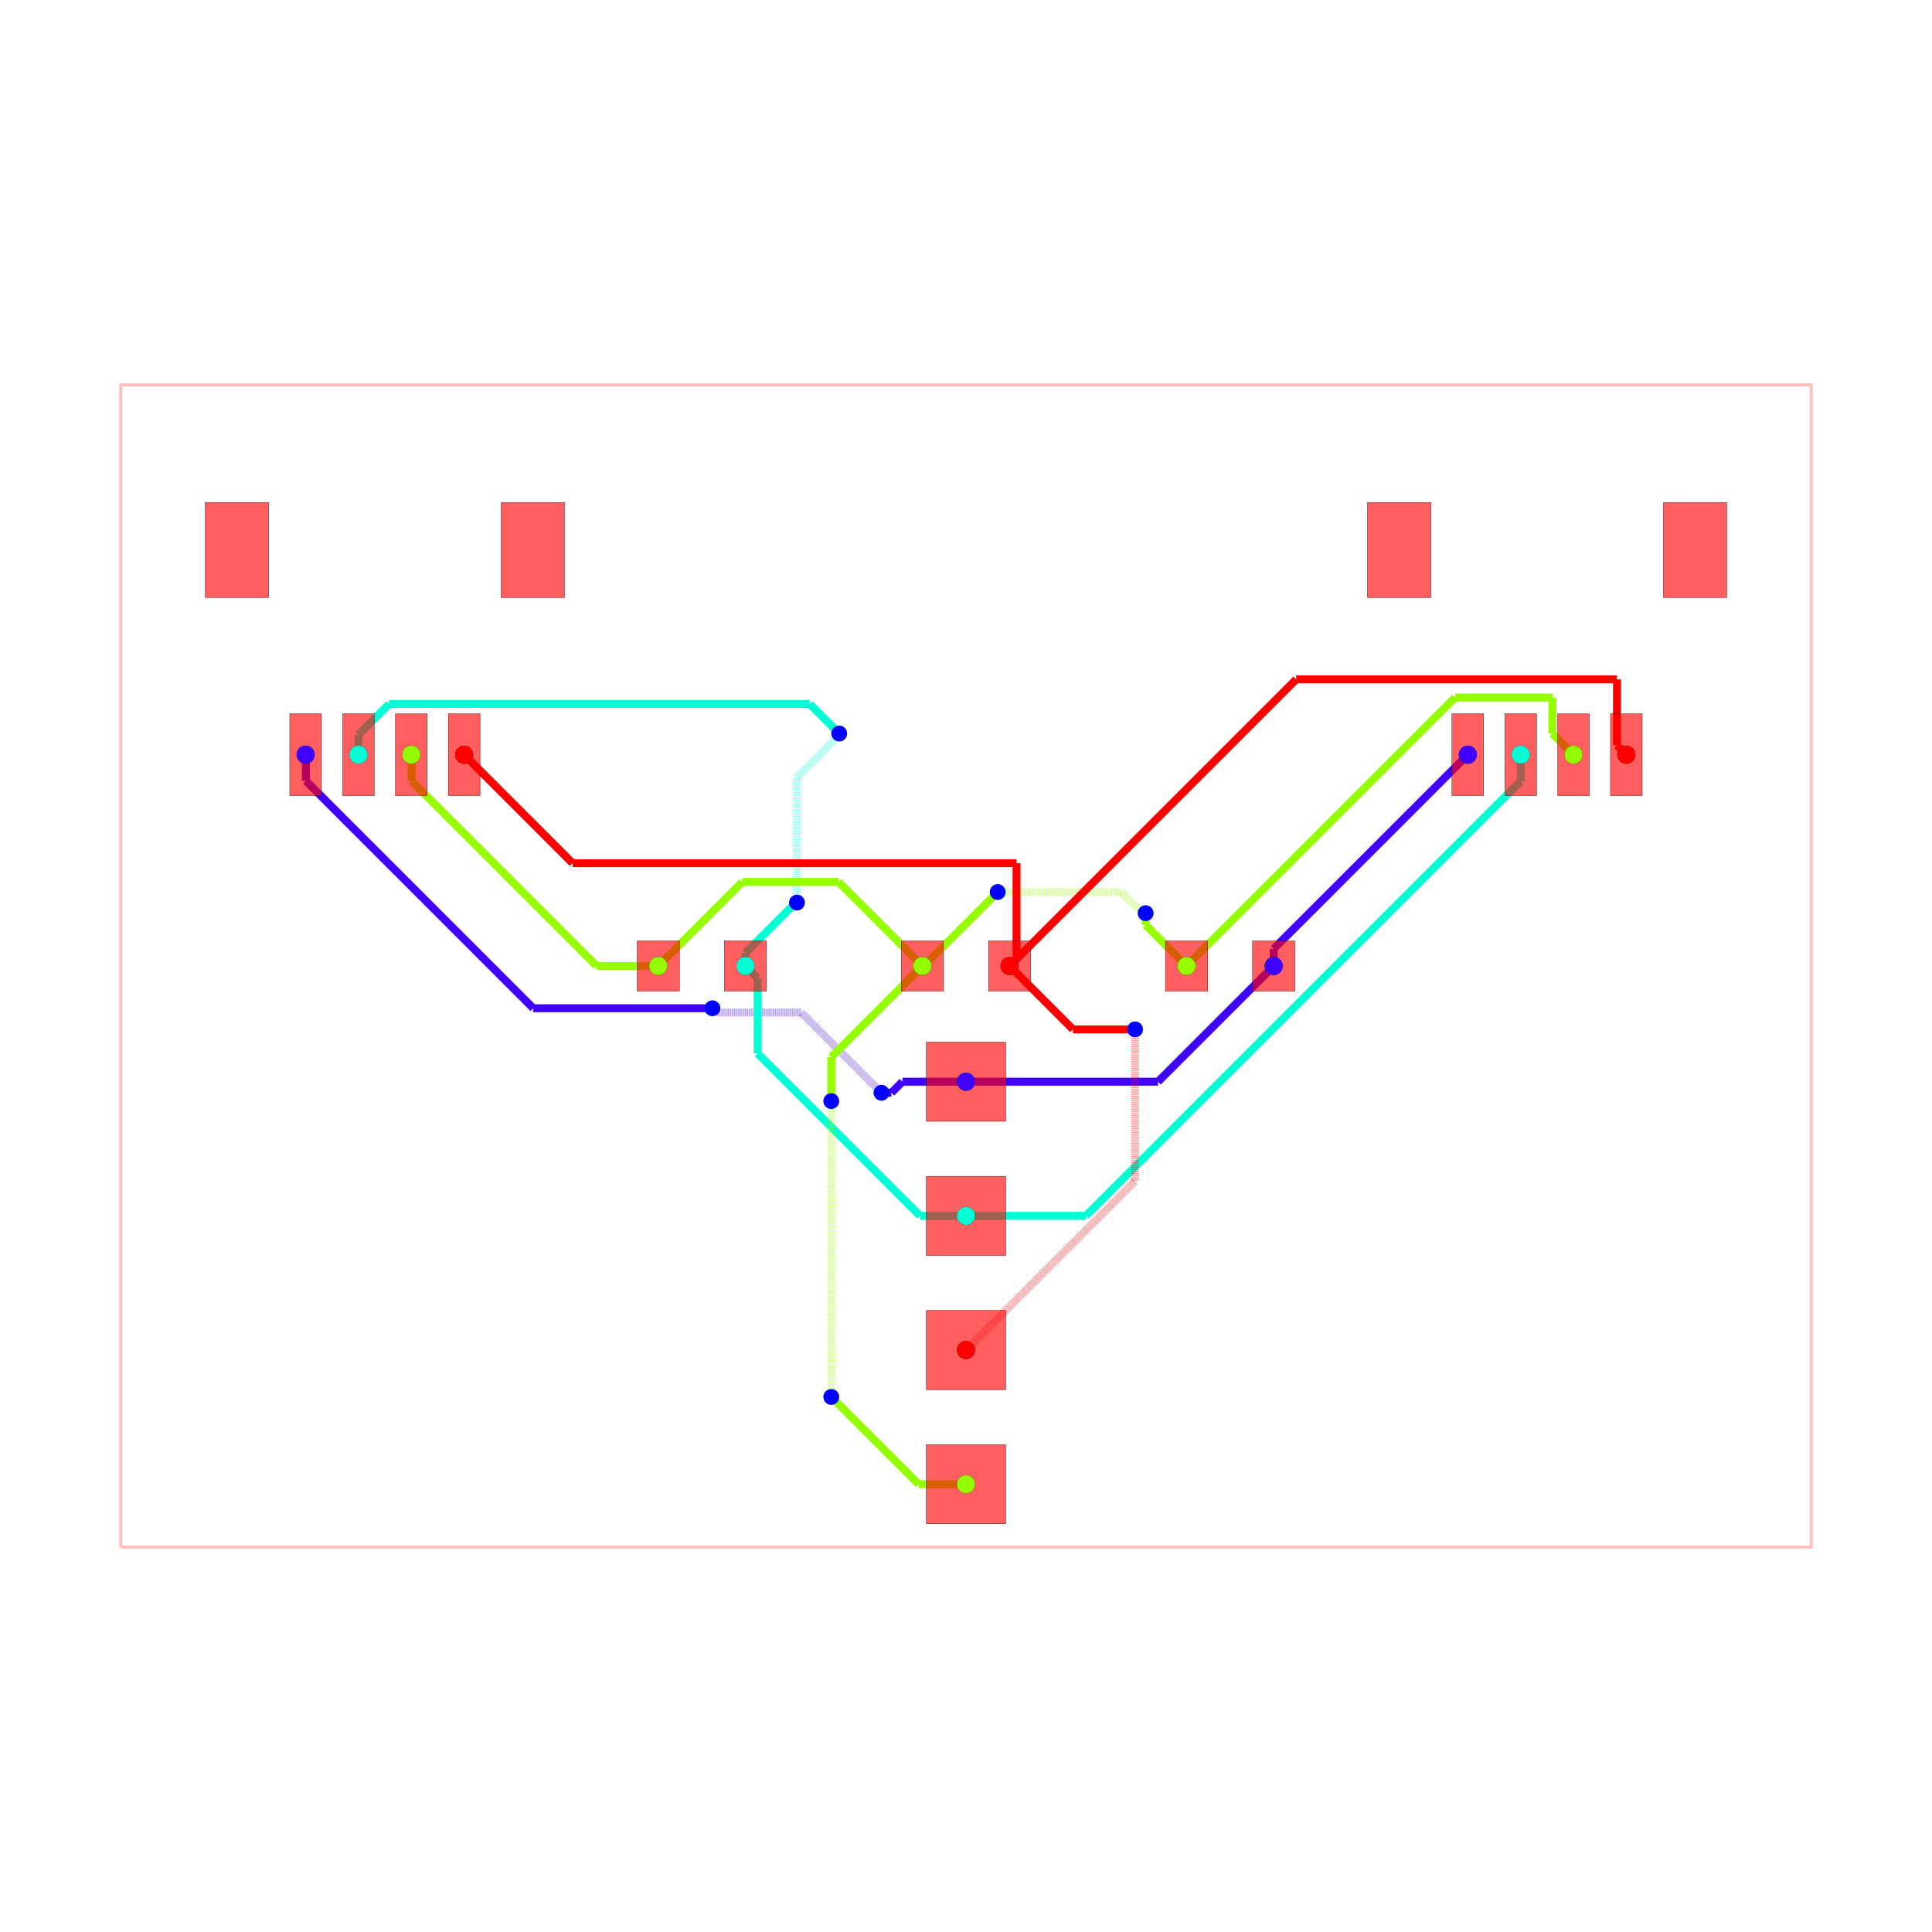
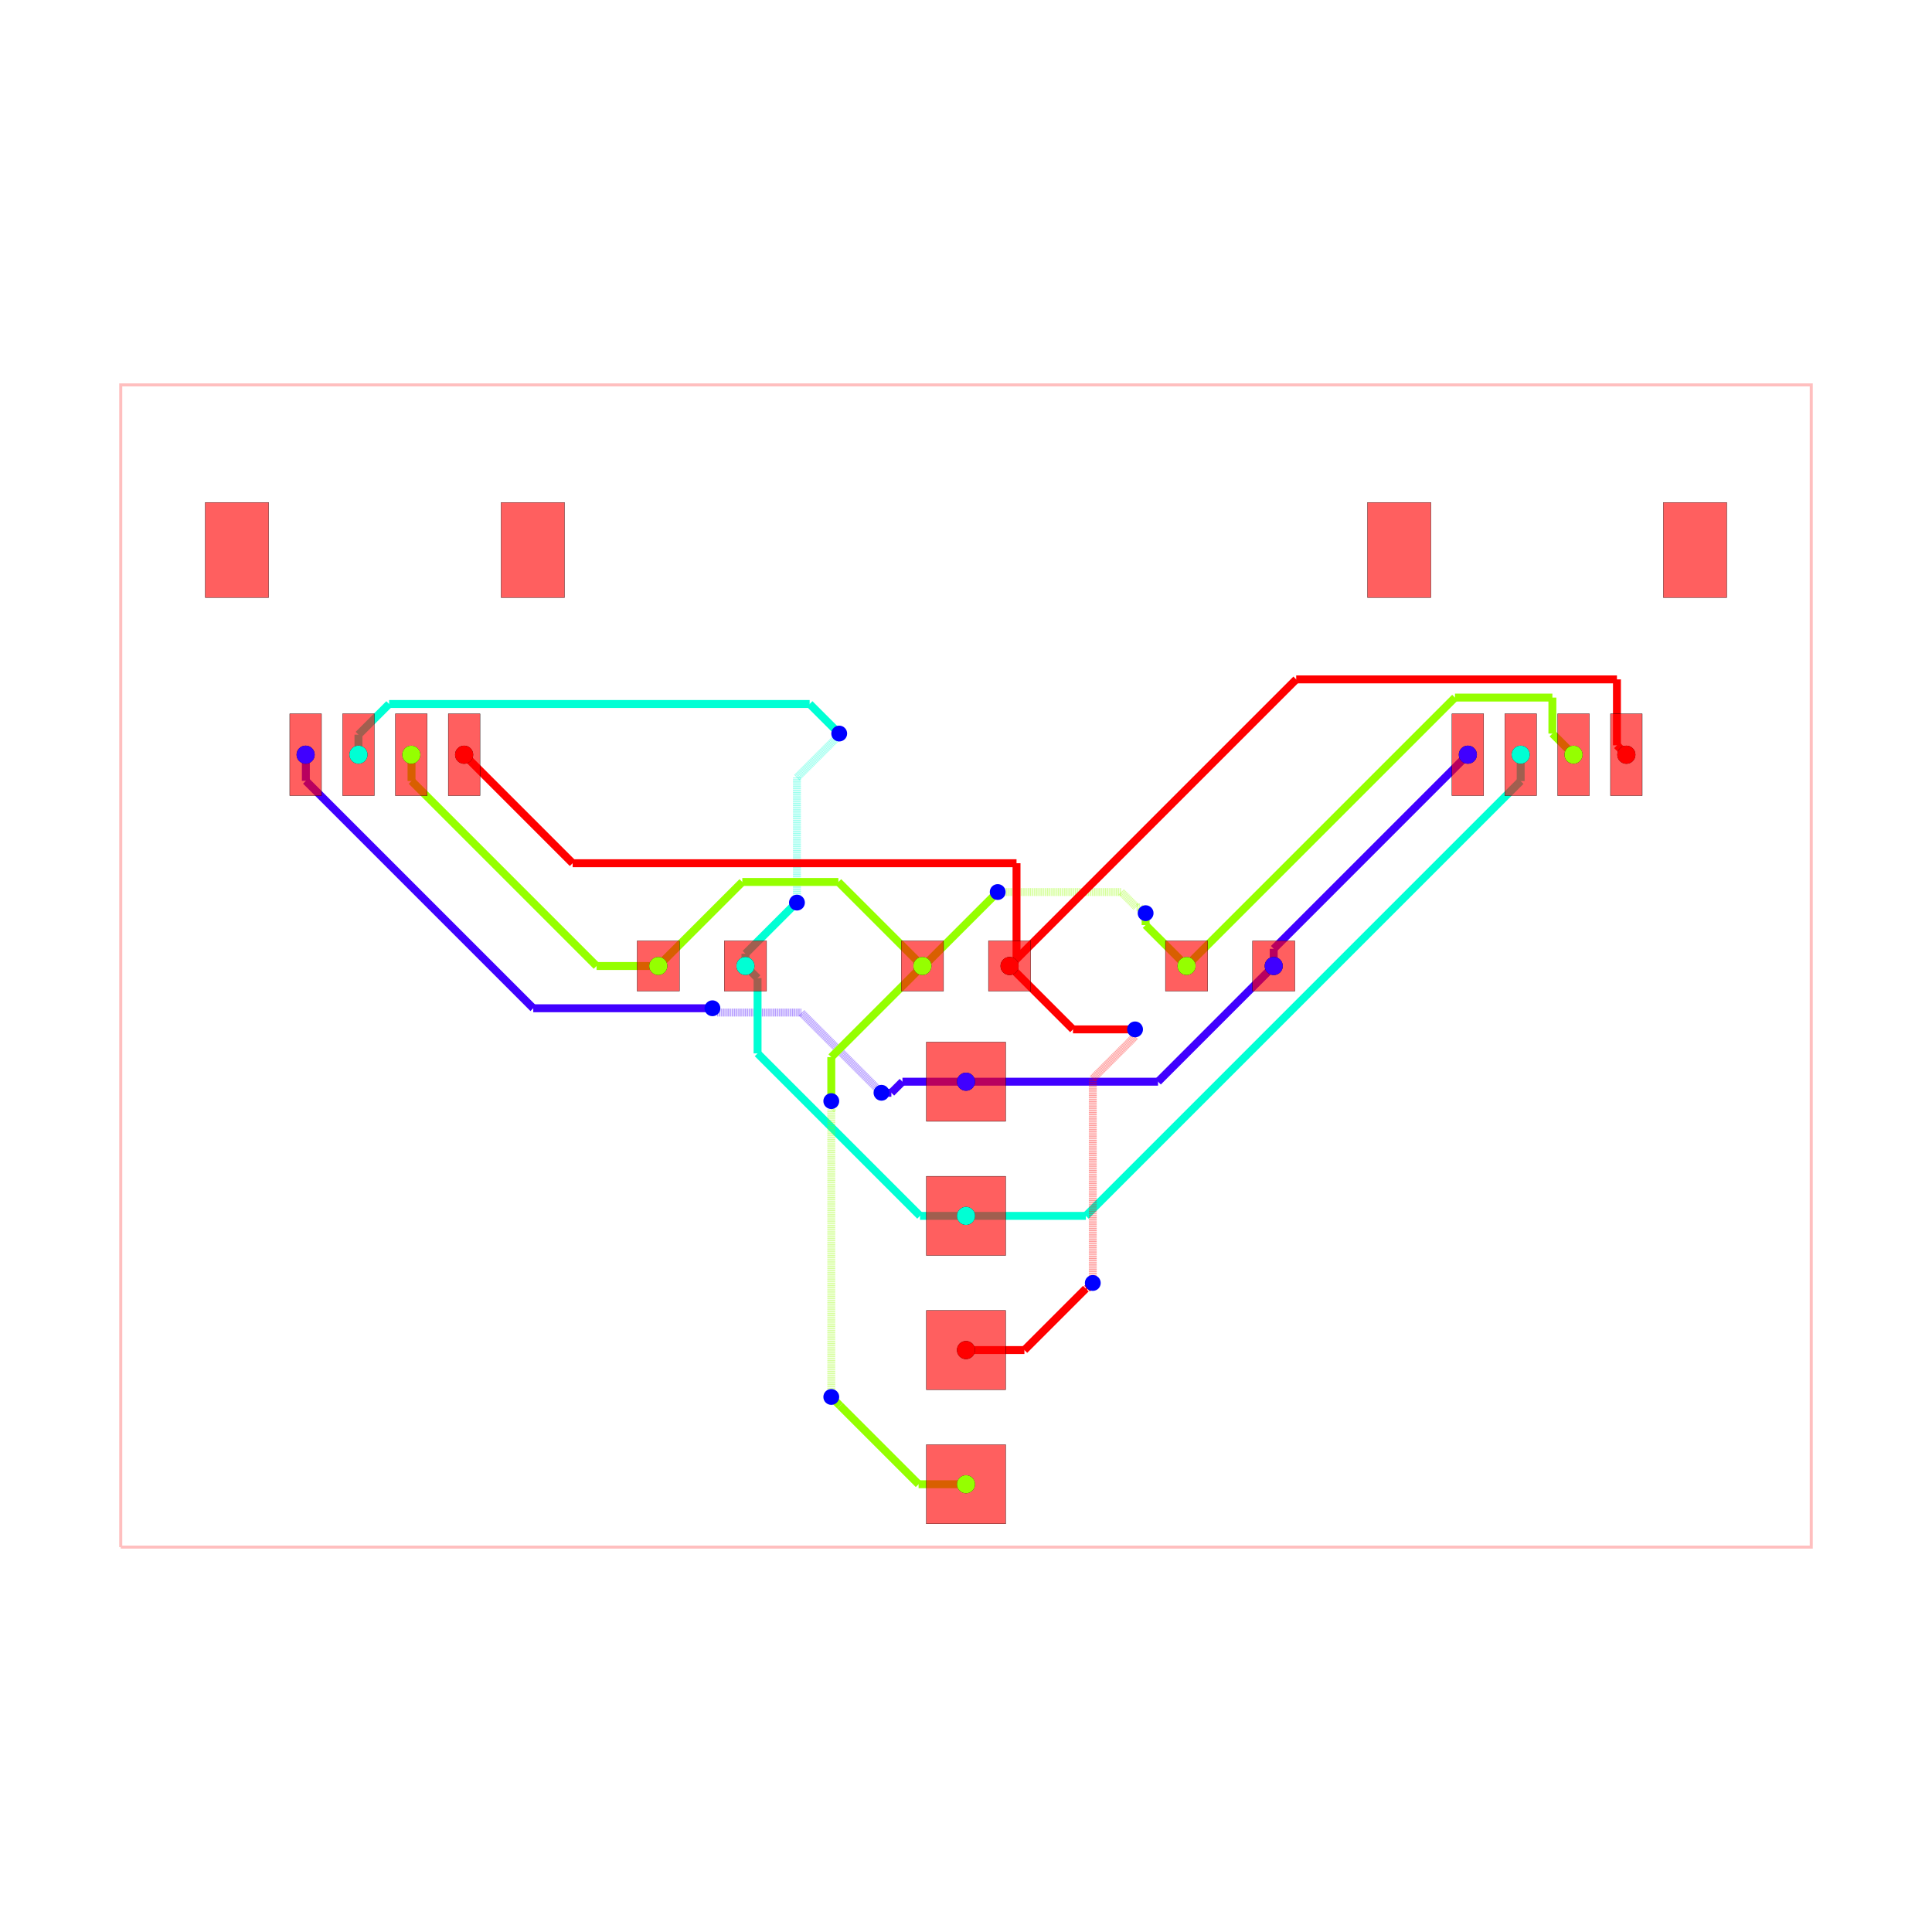
<svg xmlns="http://www.w3.org/2000/svg" width="640" height="640" viewBox="0 0 640 640">
  <rect width="100%" height="100%" fill="white" />
  <g>
    <polyline data-points="-16,-11 16,-11 16,11 -16,11 -16,-11" data-type="line" data-label="" points="40,512.5 600,512.5 600,127.5 40,127.5 40,512.5" fill="none" stroke="rgba(255,0,0,0.25)" stroke-width="1px" />
  </g>
  <g>
    <polyline data-points="5.825,0 5.825,0.3253686999999905" data-type="line" data-label="" points="421.938,320 421.938,314.306" fill="none" stroke="hsl(255, 100%, 50%)" stroke-width="2.625" />
  </g>
  <g>
    <polyline data-points="5.825,0.3253686999999905 9.499622600000043,3.9999913000000333" data-type="line" data-label="" points="421.938,314.306 486.243,250" fill="none" stroke="hsl(255, 100%, 50%)" stroke-width="2.625" />
  </g>
  <g>
    <polyline data-points="2.3329521523757077e-16,-2.19 3.6350000000000002,-2.19" data-type="line" data-label="" points="320,358.325 383.613,358.325" fill="none" stroke="hsl(255, 100%, 50%)" stroke-width="2.625" />
  </g>
  <g>
    <polyline data-points="3.6350000000000002,-2.19 5.825,0" data-type="line" data-label="" points="383.613,358.325 421.938,320" fill="none" stroke="hsl(255, 100%, 50%)" stroke-width="2.625" />
  </g>
  <g>
    <polyline data-points="2.3329521523757077e-16,-2.19 -1.2028844967995123,-2.19" data-type="line" data-label="" points="320,358.325 298.95,358.325" fill="none" stroke="hsl(255, 100%, 50%)" stroke-width="2.625" />
  </g>
  <g>
    <polyline data-points="-1.2028844967995123,-2.19 -1.4128844967995127,-2.4000000000000004" data-type="line" data-label="" points="298.95,358.325 295.275,362" fill="none" stroke="hsl(255, 100%, 50%)" stroke-width="2.625" />
  </g>
  <g>
    <polyline data-points="-1.4128844967995127,-2.4000000000000004 -1.6,-2.4000000000000004" data-type="line" data-label="" points="295.275,362 292,362" fill="none" stroke="hsl(255, 100%, 50%)" stroke-width="2.625" />
  </g>
  <g>
-     <polyline data-points="-1.6,-2.4000000000000004 -3.1196184730443046,-0.8803815269556958" data-type="line" data-label="" points="292,362 265.407,335.407" fill="none" stroke="rgba(64,0,255,0.5)" stroke-width="2.625" stroke-dasharray="0.2 0.2" />
-   </g>
-   <g>
-     <polyline data-points="-3.1196184730443046,-0.8803815269556958 -4.719618473044304,-0.8803815269556957" data-type="line" data-label="" points="265.407,335.407 237.407,335.407" fill="none" stroke="rgba(64,0,255,0.5)" stroke-width="2.625" stroke-dasharray="0.2 0.2" />
-   </g>
-   <g>
-     <polyline data-points="-4.719618473044304,-0.8803815269556957 -4.8,-0.8000000000000003" data-type="line" data-label="" points="237.407,335.407 236,334" fill="none" stroke="rgba(64,0,255,0.5)" stroke-width="2.625" stroke-dasharray="0.2 0.2" />
+     <polyline data-points="-1.6,-2.4000000000000004 -1.6,-2.4000000000000004" data-type="line" data-label="" points="292,362 292,362" fill="none" stroke="hsl(255, 100%, 50%)" stroke-width="2.625" />
+   </g>
+   <g>
+     <polyline data-points="-1.6,-2.4000000000000004 -3.1189780843926718,-0.8810219156073287" data-type="line" data-label="" points="292,362 265.418,335.418" fill="none" stroke="rgba(64,0,255,0.5)" stroke-width="2.625" stroke-dasharray="0.2 0.2" />
+   </g>
+   <g>
+     <polyline data-points="-3.1189780843926718,-0.8810219156073287 -4.718978084392671,-0.8810219156073287" data-type="line" data-label="" points="265.418,335.418 237.418,335.418" fill="none" stroke="rgba(64,0,255,0.5)" stroke-width="2.625" stroke-dasharray="0.2 0.2" />
+   </g>
+   <g>
+     <polyline data-points="-4.718978084392671,-0.8810219156073287 -4.718978084392671,-0.8810219156073287" data-type="line" data-label="" points="237.418,335.418 237.418,335.418" fill="none" stroke="rgba(64,0,255,0.5)" stroke-width="2.625" stroke-dasharray="0.2 0.2" />
+   </g>
+   <g>
+     <polyline data-points="-4.718978084392671,-0.8810219156073287 -4.8,-0.8000000000000003" data-type="line" data-label="" points="237.418,335.418 236,334" fill="none" stroke="rgba(64,0,255,0.5)" stroke-width="2.625" stroke-dasharray="0.2 0.2" />
  </g>
  <g>
    <polyline data-points="-4.8,-0.8000000000000003 -8.191376449033047,-0.8000000000000003" data-type="line" data-label="" points="236,334 176.651,334" fill="none" stroke="hsl(255, 100%, 50%)" stroke-width="2.625" />
  </g>
  <g>
-     <polyline data-points="-8.191376449033047,-0.8000000000000003 -12.495781579215313,3.504405130182266" data-type="line" data-label="" points="176.651,334 101.324,258.673" fill="none" stroke="hsl(255, 100%, 50%)" stroke-width="2.625" />
-   </g>
-   <g>
-     <polyline data-points="-12.495781579215313,3.504405130182266 -12.495781579215313,3.9953948792153913" data-type="line" data-label="" points="101.324,258.673 101.324,250.081" fill="none" stroke="hsl(255, 100%, 50%)" stroke-width="2.625" />
-   </g>
-   <g>
-     <polyline data-points="-12.495781579215313,3.9953948792153913 -12.500377999999955,3.9999913000000333" data-type="line" data-label="" points="101.324,250.081 101.243,250" fill="none" stroke="hsl(255, 100%, 50%)" stroke-width="2.625" />
+     <polyline data-points="-8.191376449033047,-0.8000000000000003 -12.496065186534693,3.5046887375016467" data-type="line" data-label="" points="176.651,334 101.319,258.668" fill="none" stroke="hsl(255, 100%, 50%)" stroke-width="2.625" />
+   </g>
+   <g>
+     <polyline data-points="-12.496065186534693,3.5046887375016467 -12.496065186534693,3.9956784865347714" data-type="line" data-label="" points="101.319,258.668 101.319,250.076" fill="none" stroke="hsl(255, 100%, 50%)" stroke-width="2.625" />
+   </g>
+   <g>
+     <polyline data-points="-12.496065186534693,3.9956784865347714 -12.500377999999955,3.9999913000000333" data-type="line" data-label="" points="101.319,250.076 101.243,250" fill="none" stroke="hsl(255, 100%, 50%)" stroke-width="2.625" />
  </g>
  <g>
    <polyline data-points="7.776507174585693e-17,-4.73 -0.870000000000001,-4.73" data-type="line" data-label="" points="320,402.775 304.775,402.775" fill="none" stroke="hsl(170, 100%, 50%)" stroke-width="2.625" />
  </g>
  <g>
    <polyline data-points="-0.870000000000001,-4.73 -3.9455447997316826,-1.6544552002683188" data-type="line" data-label="" points="304.775,402.775 250.953,348.953" fill="none" stroke="hsl(170, 100%, 50%)" stroke-width="2.625" />
  </g>
  <g>
    <polyline data-points="-3.9455447997316826,-1.6544552002683188 -3.9455447997316826,-0.22945520026831723" data-type="line" data-label="" points="250.953,348.953 250.953,324.015" fill="none" stroke="hsl(170, 100%, 50%)" stroke-width="2.625" />
  </g>
  <g>
    <polyline data-points="-3.9455447997316826,-0.22945520026831723 -4.175,0" data-type="line" data-label="" points="250.953,324.015 246.938,320" fill="none" stroke="hsl(170, 100%, 50%)" stroke-width="2.625" />
  </g>
  <g>
-     <polyline data-points="-4.175,0 -4.175,0.24760200752059047" data-type="line" data-label="" points="246.938,320 246.938,315.667" fill="none" stroke="hsl(170, 100%, 50%)" stroke-width="2.625" />
-   </g>
-   <g>
-     <polyline data-points="-4.175,0.24760200752059047 -3.290408030082361,1.1321939774382295" data-type="line" data-label="" points="246.938,315.667 262.418,300.187" fill="none" stroke="hsl(170, 100%, 50%)" stroke-width="2.625" />
-   </g>
-   <g>
-     <polyline data-points="-3.290408030082361,1.1321939774382295 -3.2,1.2000000000000002" data-type="line" data-label="" points="262.418,300.187 264,299" fill="none" stroke="hsl(170, 100%, 50%)" stroke-width="2.625" />
-   </g>
-   <g>
-     <polyline data-points="-3.2,1.2000000000000002 -3.2,3.5677068197795494" data-type="line" data-label="" points="264,299 264,257.565" fill="none" stroke="rgba(0,255,213,0.5)" stroke-width="2.625" stroke-dasharray="0.2 0.2" />
-   </g>
-   <g>
-     <polyline data-points="-3.2,3.5677068197795494 -2.4000000000000004,4.367706819779549" data-type="line" data-label="" points="264,257.565 278,243.565" fill="none" stroke="rgba(0,255,213,0.5)" stroke-width="2.625" stroke-dasharray="0.2 0.2" />
-   </g>
-   <g>
-     <polyline data-points="-2.4000000000000004,4.367706819779549 -2.4000000000000004,4.3999999999999995" data-type="line" data-label="" points="278,243.565 278,243" fill="none" stroke="rgba(0,255,213,0.5)" stroke-width="2.625" stroke-dasharray="0.2 0.2" />
+     <polyline data-points="-4.175,0 -4.175,0.2329335007982849" data-type="line" data-label="" points="246.938,320 246.938,315.924" fill="none" stroke="hsl(170, 100%, 50%)" stroke-width="2.625" />
+   </g>
+   <g>
+     <polyline data-points="-4.175,0.2329335007982849 -3.2868245735534822,1.1211089272448025" data-type="line" data-label="" points="246.938,315.924 262.481,300.381" fill="none" stroke="hsl(170, 100%, 50%)" stroke-width="2.625" />
+   </g>
+   <g>
+     <polyline data-points="-3.2868245735534822,1.1211089272448025 -3.278891072755198,1.1211089272448025" data-type="line" data-label="" points="262.481,300.381 262.619,300.381" fill="none" stroke="hsl(170, 100%, 50%)" stroke-width="2.625" />
+   </g>
+   <g>
+     <polyline data-points="-3.278891072755198,1.1211089272448025 -3.2,1.2000000000000002" data-type="line" data-label="" points="262.619,300.381 264,299" fill="none" stroke="hsl(170, 100%, 50%)" stroke-width="2.625" />
+   </g>
+   <g>
+     <polyline data-points="-3.2,1.2000000000000002 -3.2,3.5675072627482587" data-type="line" data-label="" points="264,299 264,257.569" fill="none" stroke="rgba(0,255,213,0.5)" stroke-width="2.625" stroke-dasharray="0.2 0.2" />
+   </g>
+   <g>
+     <polyline data-points="-3.2,3.5675072627482587 -2.4000000000000004,4.3675072627482585" data-type="line" data-label="" points="264,257.569 278,243.569" fill="none" stroke="rgba(0,255,213,0.5)" stroke-width="2.625" stroke-dasharray="0.2 0.2" />
+   </g>
+   <g>
+     <polyline data-points="-2.4000000000000004,4.3675072627482585 -2.4000000000000004,4.3999999999999995" data-type="line" data-label="" points="278,243.569 278,243" fill="none" stroke="rgba(0,255,213,0.5)" stroke-width="2.625" stroke-dasharray="0.2 0.2" />
+   </g>
+   <g>
+     <polyline data-points="-2.4000000000000004,4.3999999999999995 -2.4000000000000004,4.3999999999999995" data-type="line" data-label="" points="278,243 278,243" fill="none" stroke="rgba(0,255,213,0.5)" stroke-width="2.625" stroke-dasharray="0.2 0.2" />
  </g>
  <g>
    <polyline data-points="-2.4000000000000004,4.3999999999999995 -2.9597211677237896,4.959721167723789" data-type="line" data-label="" points="278,243 268.205,233.205" fill="none" stroke="hsl(170, 100%, 50%)" stroke-width="2.625" />
  </g>
  <g>
-     <polyline data-points="-2.9597211677237896,4.959721167723789 -10.919252199532655,4.959721167723789" data-type="line" data-label="" points="268.205,233.205 128.913,233.205" fill="none" stroke="hsl(170, 100%, 50%)" stroke-width="2.625" />
-   </g>
-   <g>
-     <polyline data-points="-10.919252199532655,4.959721167723789 -11.500380000000064,4.37859336725638" data-type="line" data-label="" points="128.913,233.205 118.743,243.375" fill="none" stroke="hsl(170, 100%, 50%)" stroke-width="2.625" />
-   </g>
-   <g>
-     <polyline data-points="-11.500380000000064,4.37859336725638 -11.500380000000064,3.9999913000000333" data-type="line" data-label="" points="118.743,243.375 118.743,250" fill="none" stroke="hsl(170, 100%, 50%)" stroke-width="2.625" />
+     <polyline data-points="-2.9597211677237896,4.959721167723789 -10.91965415939074,4.959721167723789" data-type="line" data-label="" points="268.205,233.205 128.906,233.205" fill="none" stroke="hsl(170, 100%, 50%)" stroke-width="2.625" />
+   </g>
+   <g>
+     <polyline data-points="-10.91965415939074,4.959721167723789 -11.500380000000064,4.378995327114465" data-type="line" data-label="" points="128.906,233.205 118.743,243.368" fill="none" stroke="hsl(170, 100%, 50%)" stroke-width="2.625" />
+   </g>
+   <g>
+     <polyline data-points="-11.500380000000064,4.378995327114465 -11.500380000000064,3.9999913000000333" data-type="line" data-label="" points="118.743,243.368 118.743,250" fill="none" stroke="hsl(170, 100%, 50%)" stroke-width="2.625" />
  </g>
  <g>
    <polyline data-points="7.776507174585693e-17,-4.73 2.269172120273554,-4.73" data-type="line" data-label="" points="320,402.775 359.711,402.775" fill="none" stroke="hsl(170, 100%, 50%)" stroke-width="2.625" />
  </g>
  <g>
    <polyline data-points="2.269172120273554,-4.73 10.499619999999936,3.500447879726382" data-type="line" data-label="" points="359.711,402.775 503.743,258.742" fill="none" stroke="hsl(170, 100%, 50%)" stroke-width="2.625" />
  </g>
  <g>
    <polyline data-points="10.499619999999936,3.500447879726382 10.499619999999936,3.9999913000000333" data-type="line" data-label="" points="503.743,258.742 503.743,250" fill="none" stroke="hsl(170, 100%, 50%)" stroke-width="2.625" />
  </g>
  <g>
    <polyline data-points="10.499619999999936,3.9999913000000333 10.499619999999936,3.9999913000000333" data-type="line" data-label="" points="503.743,250 503.743,250" fill="none" stroke="hsl(170, 100%, 50%)" stroke-width="2.625" />
  </g>
  <g>
    <polyline data-points="-0.825,0 -2.4157822469050902,1.5907822469050905" data-type="line" data-label="" points="305.562,320 277.724,292.161" fill="none" stroke="hsl(85, 100%, 50%)" stroke-width="2.625" />
  </g>
  <g>
    <polyline data-points="-2.4157822469050902,1.5907822469050905 -4.23421775309491,1.5907822469050905" data-type="line" data-label="" points="277.724,292.161 245.901,292.161" fill="none" stroke="hsl(85, 100%, 50%)" stroke-width="2.625" />
  </g>
  <g>
    <polyline data-points="-4.23421775309491,1.5907822469050905 -4.23421775309491,1.5907822469050905" data-type="line" data-label="" points="245.901,292.161 245.901,292.161" fill="none" stroke="hsl(85, 100%, 50%)" stroke-width="2.625" />
  </g>
  <g>
    <polyline data-points="-4.23421775309491,1.5907822469050905 -5.825,0" data-type="line" data-label="" points="245.901,292.161 218.062,320" fill="none" stroke="hsl(85, 100%, 50%)" stroke-width="2.625" />
  </g>
  <g>
    <polyline data-points="-0.825,0 -0.8,0" data-type="line" data-label="" points="305.562,320 306,320" fill="none" stroke="hsl(85, 100%, 50%)" stroke-width="2.625" />
  </g>
  <g>
-     <polyline data-points="-0.8,0 0.5963267248665918,1.3963267248665918" data-type="line" data-label="" points="306,320 330.436,295.564" fill="none" stroke="hsl(85, 100%, 50%)" stroke-width="2.625" />
-   </g>
-   <g>
-     <polyline data-points="0.5963267248665918,1.3963267248665918 0.6000000000000001,1.4000000000000001" data-type="line" data-label="" points="330.436,295.564 330.5,295.5" fill="none" stroke="hsl(85, 100%, 50%)" stroke-width="2.625" />
+     <polyline data-points="-0.8,0 0.5961163295208887,1.3961163295208887" data-type="line" data-label="" points="306,320 330.432,295.568" fill="none" stroke="hsl(85, 100%, 50%)" stroke-width="2.625" />
+   </g>
+   <g>
+     <polyline data-points="0.5961163295208887,1.3961163295208887 0.5961163295208887,1.3961163295208887" data-type="line" data-label="" points="330.432,295.568 330.432,295.568" fill="none" stroke="hsl(85, 100%, 50%)" stroke-width="2.625" />
+   </g>
+   <g>
+     <polyline data-points="0.5961163295208887,1.3961163295208887 0.6000000000000001,1.4000000000000001" data-type="line" data-label="" points="330.432,295.568 330.5,295.5" fill="none" stroke="hsl(85, 100%, 50%)" stroke-width="2.625" />
  </g>
  <g>
    <polyline data-points="0.6000000000000001,1.4000000000000001 2.9392927916005833,1.4000000000000001" data-type="line" data-label="" points="330.5,295.5 371.438,295.5" fill="none" stroke="rgba(149,255,0,0.5)" stroke-width="2.625" stroke-dasharray="0.2 0.2" />
  </g>
  <g>
-     <polyline data-points="2.9392927916005833,1.4000000000000001 3.2291675854889657,1.1101252061116178" data-type="line" data-label="" points="371.438,295.5 376.51,300.573" fill="none" stroke="rgba(149,255,0,0.5)" stroke-width="2.625" stroke-dasharray="0.2 0.2" />
-   </g>
-   <g>
-     <polyline data-points="3.2291675854889657,1.1101252061116178 3.3999999999999995,1.0000000000000002" data-type="line" data-label="" points="376.51,300.573 379.5,302.5" fill="none" stroke="rgba(149,255,0,0.5)" stroke-width="2.625" stroke-dasharray="0.2 0.2" />
+     <polyline data-points="2.9392927916005833,1.4000000000000001 3.229045760917205,1.1102470306833785" data-type="line" data-label="" points="371.438,295.5 376.508,300.571" fill="none" stroke="rgba(149,255,0,0.5)" stroke-width="2.625" stroke-dasharray="0.2 0.2" />
+   </g>
+   <g>
+     <polyline data-points="3.229045760917205,1.1102470306833785 3.289752969316621,1.1102470306833785" data-type="line" data-label="" points="376.508,300.571 377.571,300.571" fill="none" stroke="rgba(149,255,0,0.5)" stroke-width="2.625" stroke-dasharray="0.2 0.2" />
+   </g>
+   <g>
+     <polyline data-points="3.289752969316621,1.1102470306833785 3.3999999999999995,1.0000000000000002" data-type="line" data-label="" points="377.571,300.571 379.5,302.5" fill="none" stroke="rgba(149,255,0,0.5)" stroke-width="2.625" stroke-dasharray="0.2 0.2" />
  </g>
  <g>
    <polyline data-points="3.3999999999999995,1.0000000000000002 3.3999999999999995,0.7750000000000004" data-type="line" data-label="" points="379.5,302.5 379.5,306.438" fill="none" stroke="hsl(85, 100%, 50%)" stroke-width="2.625" />
  </g>
  <g>
    <polyline data-points="3.3999999999999995,0.7750000000000004 4.175,0" data-type="line" data-label="" points="379.5,306.438 393.062,320" fill="none" stroke="hsl(85, 100%, 50%)" stroke-width="2.625" />
  </g>
  <g>
    <polyline data-points="-5.825,0 -6.993439673467515,0" data-type="line" data-label="" points="218.062,320 197.615,320" fill="none" stroke="hsl(85, 100%, 50%)" stroke-width="2.625" />
  </g>
  <g>
    <polyline data-points="-6.993439673467515,0 -10.495671522486072,3.5022318490185564" data-type="line" data-label="" points="197.615,320 136.326,258.711" fill="none" stroke="hsl(85, 100%, 50%)" stroke-width="2.625" />
  </g>
  <g>
    <polyline data-points="-10.495671522486072,3.5022318490185564 -10.495671522486072,3.995026822486233" data-type="line" data-label="" points="136.326,258.711 136.326,250.087" fill="none" stroke="hsl(85, 100%, 50%)" stroke-width="2.625" />
  </g>
  <g>
    <polyline data-points="-10.495671522486072,3.995026822486233 -10.500127999999904,3.9994833000000654" data-type="line" data-label="" points="136.326,250.087 136.248,250.009" fill="none" stroke="hsl(85, 100%, 50%)" stroke-width="2.625" />
  </g>
  <g>
-     <polyline data-points="4.175,0 9.256528541278765,5.081528541278765" data-type="line" data-label="" points="393.062,320 481.989,231.073" fill="none" stroke="hsl(85, 100%, 50%)" stroke-width="2.625" />
-   </g>
-   <g>
-     <polyline data-points="9.256528541278765,5.081528541278765 11.100000000000001,5.081528541278765" data-type="line" data-label="" points="481.989,231.073 514.25,231.073" fill="none" stroke="hsl(85, 100%, 50%)" stroke-width="2.625" />
-   </g>
-   <g>
-     <polyline data-points="11.100000000000001,5.081528541278765 11.100000000000001,4.399355100000111" data-type="line" data-label="" points="514.25,231.073 514.25,243.011" fill="none" stroke="hsl(85, 100%, 50%)" stroke-width="2.625" />
+     <polyline data-points="4.175,0 9.25615878184478,5.08115878184478" data-type="line" data-label="" points="393.062,320 481.983,231.08" fill="none" stroke="hsl(85, 100%, 50%)" stroke-width="2.625" />
+   </g>
+   <g>
+     <polyline data-points="9.25615878184478,5.08115878184478 11.100000000000001,5.08115878184478" data-type="line" data-label="" points="481.983,231.08 514.25,231.08" fill="none" stroke="hsl(85, 100%, 50%)" stroke-width="2.625" />
+   </g>
+   <g>
+     <polyline data-points="11.100000000000001,5.08115878184478 11.100000000000001,4.399355100000111" data-type="line" data-label="" points="514.25,231.08 514.25,243.011" fill="none" stroke="hsl(85, 100%, 50%)" stroke-width="2.625" />
  </g>
  <g>
    <polyline data-points="11.100000000000001,4.399355100000111 11.499871800000047,3.9994833000000654" data-type="line" data-label="" points="514.25,243.011 521.248,250.009" fill="none" stroke="hsl(85, 100%, 50%)" stroke-width="2.625" />
  </g>
  <g>
    <polyline data-points="-2.3329521523757077e-16,-9.81 -0.8974999999999986,-9.81" data-type="line" data-label="" points="320,491.675 304.294,491.675" fill="none" stroke="hsl(85, 100%, 50%)" stroke-width="2.625" />
  </g>
  <g>
    <polyline data-points="-0.8974999999999986,-9.81 -2.384124544741059,-8.32337545525894" data-type="line" data-label="" points="304.294,491.675 278.278,465.659" fill="none" stroke="hsl(85, 100%, 50%)" stroke-width="2.625" />
  </g>
  <g>
+     <polyline data-points="-2.384124544741059,-8.32337545525894 -2.384124544741059,-8.32337545525894" data-type="line" data-label="" points="278.278,465.659 278.278,465.659" fill="none" stroke="hsl(85, 100%, 50%)" stroke-width="2.625" />
+   </g>
+   <g>
    <polyline data-points="-2.384124544741059,-8.32337545525894 -2.55,-8.157499999999999" data-type="line" data-label="" points="278.278,465.659 275.375,462.756" fill="none" stroke="hsl(85, 100%, 50%)" stroke-width="2.625" />
  </g>
  <g>
-     <polyline data-points="-2.55,-8.157499999999999 -2.55,-2.704673651697411" data-type="line" data-label="" points="275.375,462.756 275.375,367.332" fill="none" stroke="rgba(149,255,0,0.5)" stroke-width="2.625" stroke-dasharray="0.2 0.2" />
-   </g>
-   <g>
-     <polyline data-points="-2.55,-2.704673651697411 -2.520565269660518,-2.675238921357929" data-type="line" data-label="" points="275.375,367.332 275.89,366.817" fill="none" stroke="rgba(149,255,0,0.5)" stroke-width="2.625" stroke-dasharray="0.2 0.2" />
-   </g>
-   <g>
-     <polyline data-points="-2.520565269660518,-2.675238921357929 -2.55,-2.5575" data-type="line" data-label="" points="275.89,366.817 275.375,364.756" fill="none" stroke="rgba(149,255,0,0.5)" stroke-width="2.625" stroke-dasharray="0.2 0.2" />
+     <polyline data-points="-2.55,-8.157499999999999 -2.55,-2.712318172590466" data-type="line" data-label="" points="275.375,462.756 275.375,367.466" fill="none" stroke="rgba(149,255,0,0.5)" stroke-width="2.625" stroke-dasharray="0.2 0.2" />
+   </g>
+   <g>
+     <polyline data-points="-2.55,-2.712318172590466 -2.51216533383289,-2.6744835064233565" data-type="line" data-label="" points="275.375,367.466 276.037,366.803" fill="none" stroke="rgba(149,255,0,0.5)" stroke-width="2.625" stroke-dasharray="0.2 0.2" />
+   </g>
+   <g>
+     <polyline data-points="-2.51216533383289,-2.6744835064233565 -2.51216533383289,-2.5953346661671097" data-type="line" data-label="" points="276.037,366.803 276.037,365.418" fill="none" stroke="rgba(149,255,0,0.5)" stroke-width="2.625" stroke-dasharray="0.2 0.2" />
+   </g>
+   <g>
+     <polyline data-points="-2.51216533383289,-2.5953346661671097 -2.55,-2.5575" data-type="line" data-label="" points="276.037,365.418 275.375,364.756" fill="none" stroke="rgba(149,255,0,0.5)" stroke-width="2.625" stroke-dasharray="0.2 0.2" />
  </g>
  <g>
    <polyline data-points="-2.55,-2.5575 -2.55,-1.7249999999999999" data-type="line" data-label="" points="275.375,364.756 275.375,350.188" fill="none" stroke="hsl(85, 100%, 50%)" stroke-width="2.625" />
  </g>
  <g>
    <polyline data-points="-2.55,-1.7249999999999999 -0.825,0" data-type="line" data-label="" points="275.375,350.188 305.562,320" fill="none" stroke="hsl(85, 100%, 50%)" stroke-width="2.625" />
  </g>
  <g>
-     <polyline data-points="-7.776507174585693e-17,-7.27 3.2,-4.069999999999999" data-type="line" data-label="" points="320,447.225 376,391.225" fill="none" stroke="rgba(255,0,0,0.5)" stroke-width="2.625" stroke-dasharray="0.2 0.2" />
-   </g>
-   <g>
-     <polyline data-points="3.2,-4.069999999999999 3.2,-1.3250048818383187" data-type="line" data-label="" points="376,391.225 376,343.188" fill="none" stroke="rgba(255,0,0,0.5)" stroke-width="2.625" stroke-dasharray="0.2 0.2" />
-   </g>
-   <g>
-     <polyline data-points="3.2,-1.3250048818383187 3.2,-1.2000000000000008" data-type="line" data-label="" points="376,343.188 376,341" fill="none" stroke="rgba(255,0,0,0.5)" stroke-width="2.625" stroke-dasharray="0.2 0.2" />
+     <polyline data-points="-7.776507174585693e-17,-7.27 1.1055275315270325,-7.27" data-type="line" data-label="" points="320,447.225 339.347,447.225" fill="none" stroke="hsl(0, 100%, 50%)" stroke-width="2.625" />
+   </g>
+   <g>
+     <polyline data-points="1.1055275315270325,-7.27 2.2682804260528204,-6.107247105474212" data-type="line" data-label="" points="339.347,447.225 359.695,426.877" fill="none" stroke="hsl(0, 100%, 50%)" stroke-width="2.625" />
+   </g>
+   <g>
+     <polyline data-points="2.2682804260528204,-6.107247105474212 2.2927528945257887,-6.107247105474212" data-type="line" data-label="" points="359.695,426.877 360.123,426.877" fill="none" stroke="hsl(0, 100%, 50%)" stroke-width="2.625" />
+   </g>
+   <g>
+     <polyline data-points="2.2927528945257887,-6.107247105474212 2.4000000000000004,-6" data-type="line" data-label="" points="360.123,426.877 362,425" fill="none" stroke="hsl(0, 100%, 50%)" stroke-width="2.625" />
+   </g>
+   <g>
+     <polyline data-points="2.4000000000000004,-6 2.4000000000000004,-2.1325044838082805" data-type="line" data-label="" points="362,425 362,357.319" fill="none" stroke="rgba(255,0,0,0.5)" stroke-width="2.625" stroke-dasharray="0.2 0.2" />
+   </g>
+   <g>
+     <polyline data-points="2.4000000000000004,-2.1325044838082805 3.2,-1.3325044838082805" data-type="line" data-label="" points="362,357.319 376,343.319" fill="none" stroke="rgba(255,0,0,0.5)" stroke-width="2.625" stroke-dasharray="0.2 0.2" />
+   </g>
+   <g>
+     <polyline data-points="3.2,-1.3325044838082805 3.2,-1.2000000000000008" data-type="line" data-label="" points="376,343.319 376,341" fill="none" stroke="rgba(255,0,0,0.5)" stroke-width="2.625" stroke-dasharray="0.2 0.2" />
+   </g>
+   <g>
+     <polyline data-points="3.2,-1.2000000000000008 3.2,-1.2000000000000008" data-type="line" data-label="" points="376,341 376,341" fill="none" stroke="rgba(255,0,0,0.5)" stroke-width="2.625" stroke-dasharray="0.2 0.2" />
  </g>
  <g>
    <polyline data-points="3.2,-1.2000000000000008 2.025000000000001,-1.2000000000000008" data-type="line" data-label="" points="376,341 355.438,341" fill="none" stroke="hsl(0, 100%, 50%)" stroke-width="2.625" />
  </g>
  <g>
    <polyline data-points="2.025000000000001,-1.2000000000000008 0.825,0" data-type="line" data-label="" points="355.438,341 334.438,320" fill="none" stroke="hsl(0, 100%, 50%)" stroke-width="2.625" />
  </g>
  <g>
    <polyline data-points="0.825,0 0.9563651777558907,0.13136517775589074" data-type="line" data-label="" points="334.438,320 336.736,317.701" fill="none" stroke="hsl(0, 100%, 50%)" stroke-width="2.625" />
  </g>
  <g>
    <polyline data-points="0.9563651777558907,0.13136517775589074 0.9563651777558907,1.9454918940245038" data-type="line" data-label="" points="336.736,317.701 336.736,285.954" fill="none" stroke="hsl(0, 100%, 50%)" stroke-width="2.625" />
  </g>
  <g>
    <polyline data-points="0.9563651777558907,1.9454918940245038 -7.446138594024451,1.9454918940245038" data-type="line" data-label="" points="336.736,285.954 189.693,285.954" fill="none" stroke="hsl(0, 100%, 50%)" stroke-width="2.625" />
  </g>
  <g>
    <polyline data-points="-7.446138594024451,1.9454918940245038 -9.500130000000013,3.9994833000000654" data-type="line" data-label="" points="189.693,285.954 153.748,250.009" fill="none" stroke="hsl(0, 100%, 50%)" stroke-width="2.625" />
  </g>
  <g>
    <polyline data-points="0.825,0 6.250305955967726,5.425305955967726" data-type="line" data-label="" points="334.438,320 429.38,225.057" fill="none" stroke="hsl(0, 100%, 50%)" stroke-width="2.625" />
  </g>
  <g>
    <polyline data-points="6.250305955967726,5.425305955967726 12.321915623728325,5.425305955967726" data-type="line" data-label="" points="429.38,225.057 535.634,225.057" fill="none" stroke="hsl(0, 100%, 50%)" stroke-width="2.625" />
  </g>
  <g>
    <polyline data-points="12.321915623728325,5.425305955967726 12.321915623728325,4.177437476271734" data-type="line" data-label="" points="535.634,225.057 535.634,246.895" fill="none" stroke="hsl(0, 100%, 50%)" stroke-width="2.625" />
  </g>
  <g>
    <polyline data-points="12.321915623728325,4.177437476271734 12.499869799999994,3.9994833000000654" data-type="line" data-label="" points="535.634,246.895 538.748,250.009" fill="none" stroke="hsl(0, 100%, 50%)" stroke-width="2.625" />
  </g>
  <g>
    <rect data-type="rect" data-label="top" data-x="-10.500127999999904" data-y="3.9994833000000654" x="130.998" y="236.446" width="10.5" height="27.125" fill="rgba(255,0,0,0.25)" stroke="black" stroke-width="0.057" />
  </g>
  <g>
    <rect data-type="rect" data-label="top" data-x="-9.500130000000013" data-y="3.9994833000000654" x="148.498" y="236.446" width="10.5" height="27.125" fill="rgba(255,0,0,0.25)" stroke="black" stroke-width="0.057" />
  </g>
  <g>
    <rect data-type="rect" data-label="top" data-x="-12.500377999999955" data-y="3.9999913000000333" x="95.993" y="236.438" width="10.5" height="27.125" fill="rgba(255,0,0,0.25)" stroke="black" stroke-width="0.057" />
  </g>
  <g>
    <rect data-type="rect" data-label="top" data-x="-11.500380000000064" data-y="3.9999913000000333" x="113.493" y="236.438" width="10.5" height="27.125" fill="rgba(255,0,0,0.25)" stroke="black" stroke-width="0.057" />
  </g>
  <g>
    <rect data-type="rect" data-label="top" data-x="-8.199903999999947" data-y="7.875015299999973" x="166.002" y="166.437" width="21" height="31.5" fill="rgba(255,0,0,0.25)" stroke="black" stroke-width="0.057" />
  </g>
  <g>
    <rect data-type="rect" data-label="top" data-x="-13.800096000000053" data-y="7.875523300000054" x="67.998" y="166.428" width="21" height="31.5" fill="rgba(255,0,0,0.25)" stroke="black" stroke-width="0.057" />
  </g>
  <g>
    <rect data-type="rect" data-label="top" data-x="11.499872000000096" data-y="3.9994833000000654" x="515.998" y="236.446" width="10.5" height="27.125" fill="rgba(255,0,0,0.25)" stroke="black" stroke-width="0.057" />
  </g>
  <g>
    <rect data-type="rect" data-label="top" data-x="12.499869999999987" data-y="3.9994833000000654" x="533.498" y="236.446" width="10.5" height="27.125" fill="rgba(255,0,0,0.25)" stroke="black" stroke-width="0.057" />
  </g>
  <g>
    <rect data-type="rect" data-label="top" data-x="9.499622000000045" data-y="3.9999913000000333" x="480.993" y="236.438" width="10.5" height="27.125" fill="rgba(255,0,0,0.25)" stroke="black" stroke-width="0.057" />
  </g>
  <g>
    <rect data-type="rect" data-label="top" data-x="10.499619999999936" data-y="3.9999913000000333" x="498.493" y="236.438" width="10.5" height="27.125" fill="rgba(255,0,0,0.25)" stroke="black" stroke-width="0.057" />
  </g>
  <g>
    <rect data-type="rect" data-label="top" data-x="13.800096000000053" data-y="7.875015299999973" x="551.002" y="166.437" width="21" height="31.5" fill="rgba(255,0,0,0.25)" stroke="black" stroke-width="0.057" />
  </g>
  <g>
    <rect data-type="rect" data-label="top" data-x="8.199903999999947" data-y="7.875523300000054" x="452.998" y="166.428" width="21" height="31.5" fill="rgba(255,0,0,0.25)" stroke="black" stroke-width="0.057" />
  </g>
  <g>
    <rect data-type="rect" data-label="top" data-x="-5.825" data-y="0" x="211.062" y="311.688" width="14" height="16.625" fill="rgba(255,0,0,0.25)" stroke="black" stroke-width="0.057" />
  </g>
  <g>
    <rect data-type="rect" data-label="top" data-x="-4.175" data-y="0" x="239.938" y="311.688" width="14" height="16.625" fill="rgba(255,0,0,0.25)" stroke="black" stroke-width="0.057" />
  </g>
  <g>
    <rect data-type="rect" data-label="top" data-x="4.175" data-y="0" x="386.062" y="311.688" width="14" height="16.625" fill="rgba(255,0,0,0.25)" stroke="black" stroke-width="0.057" />
  </g>
  <g>
    <rect data-type="rect" data-label="top" data-x="5.825" data-y="0" x="414.938" y="311.688" width="14" height="16.625" fill="rgba(255,0,0,0.25)" stroke="black" stroke-width="0.057" />
  </g>
  <g>
    <rect data-type="rect" data-label="top" data-x="-0.825" data-y="0" x="298.562" y="311.688" width="14" height="16.625" fill="rgba(255,0,0,0.25)" stroke="black" stroke-width="0.057" />
  </g>
  <g>
    <rect data-type="rect" data-label="top" data-x="0.825" data-y="0" x="327.438" y="311.688" width="14" height="16.625" fill="rgba(255,0,0,0.25)" stroke="black" stroke-width="0.057" />
  </g>
  <g>
    <rect data-type="rect" data-label="top, inner1, inner2, bottom" data-x="-2.3329521523757077e-16" data-y="-9.81" x="306.875" y="478.55" width="26.25" height="26.25" fill="rgba(255,0,0,0.25)" stroke="black" stroke-width="0.057" />
  </g>
  <g>
    <rect data-type="rect" data-label="top, inner1, inner2, bottom" data-x="-7.776507174585693e-17" data-y="-7.27" x="306.875" y="434.1" width="26.25" height="26.25" fill="rgba(255,0,0,0.25)" stroke="black" stroke-width="0.057" />
  </g>
  <g>
    <rect data-type="rect" data-label="top, inner1, inner2, bottom" data-x="7.776507174585693e-17" data-y="-4.73" x="306.875" y="389.65" width="26.25" height="26.25" fill="rgba(255,0,0,0.25)" stroke="black" stroke-width="0.057" />
  </g>
  <g>
    <rect data-type="rect" data-label="top, inner1, inner2, bottom" data-x="2.3329521523757077e-16" data-y="-2.19" x="306.875" y="345.2" width="26.25" height="26.25" fill="rgba(255,0,0,0.25)" stroke="black" stroke-width="0.057" />
  </g>
  <g>
    <rect data-type="rect" data-label="" data-x="-10.500127999999904" data-y="3.9994833000000654" x="130.998" y="236.446" width="10.5" height="27.125" fill="rgba(255,0,0,0.5)" stroke="black" stroke-width="0.057" />
  </g>
  <g>
    <rect data-type="rect" data-label="" data-x="-9.500130000000013" data-y="3.9994833000000654" x="148.498" y="236.446" width="10.5" height="27.125" fill="rgba(255,0,0,0.5)" stroke="black" stroke-width="0.057" />
  </g>
  <g>
    <rect data-type="rect" data-label="" data-x="-12.500377999999955" data-y="3.9999913000000333" x="95.993" y="236.438" width="10.5" height="27.125" fill="rgba(255,0,0,0.5)" stroke="black" stroke-width="0.057" />
  </g>
  <g>
    <rect data-type="rect" data-label="" data-x="-11.500380000000064" data-y="3.9999913000000333" x="113.493" y="236.438" width="10.5" height="27.125" fill="rgba(255,0,0,0.5)" stroke="black" stroke-width="0.057" />
  </g>
  <g>
    <rect data-type="rect" data-label="" data-x="-8.199903999999947" data-y="7.875015299999973" x="166.002" y="166.437" width="21" height="31.5" fill="rgba(255,0,0,0.5)" stroke="black" stroke-width="0.057" />
  </g>
  <g>
    <rect data-type="rect" data-label="" data-x="-13.800096000000053" data-y="7.875523300000054" x="67.998" y="166.428" width="21" height="31.5" fill="rgba(255,0,0,0.5)" stroke="black" stroke-width="0.057" />
  </g>
  <g>
    <rect data-type="rect" data-label="" data-x="11.499872000000096" data-y="3.9994833000000654" x="515.998" y="236.446" width="10.5" height="27.125" fill="rgba(255,0,0,0.5)" stroke="black" stroke-width="0.057" />
  </g>
  <g>
    <rect data-type="rect" data-label="" data-x="12.499869999999987" data-y="3.9994833000000654" x="533.498" y="236.446" width="10.5" height="27.125" fill="rgba(255,0,0,0.5)" stroke="black" stroke-width="0.057" />
  </g>
  <g>
    <rect data-type="rect" data-label="" data-x="9.499622000000045" data-y="3.9999913000000333" x="480.993" y="236.438" width="10.5" height="27.125" fill="rgba(255,0,0,0.5)" stroke="black" stroke-width="0.057" />
  </g>
  <g>
    <rect data-type="rect" data-label="" data-x="10.499619999999936" data-y="3.9999913000000333" x="498.493" y="236.438" width="10.5" height="27.125" fill="rgba(255,0,0,0.5)" stroke="black" stroke-width="0.057" />
  </g>
  <g>
    <rect data-type="rect" data-label="" data-x="13.800096000000053" data-y="7.875015299999973" x="551.002" y="166.437" width="21" height="31.5" fill="rgba(255,0,0,0.5)" stroke="black" stroke-width="0.057" />
  </g>
  <g>
    <rect data-type="rect" data-label="" data-x="8.199903999999947" data-y="7.875523300000054" x="452.998" y="166.428" width="21" height="31.5" fill="rgba(255,0,0,0.5)" stroke="black" stroke-width="0.057" />
  </g>
  <g>
    <rect data-type="rect" data-label="" data-x="-5.825" data-y="0" x="211.062" y="311.688" width="14" height="16.625" fill="rgba(255,0,0,0.5)" stroke="black" stroke-width="0.057" />
  </g>
  <g>
    <rect data-type="rect" data-label="" data-x="-4.175" data-y="0" x="239.938" y="311.688" width="14" height="16.625" fill="rgba(255,0,0,0.5)" stroke="black" stroke-width="0.057" />
  </g>
  <g>
    <rect data-type="rect" data-label="" data-x="4.175" data-y="0" x="386.062" y="311.688" width="14" height="16.625" fill="rgba(255,0,0,0.5)" stroke="black" stroke-width="0.057" />
  </g>
  <g>
    <rect data-type="rect" data-label="" data-x="5.825" data-y="0" x="414.938" y="311.688" width="14" height="16.625" fill="rgba(255,0,0,0.5)" stroke="black" stroke-width="0.057" />
  </g>
  <g>
    <rect data-type="rect" data-label="" data-x="-0.825" data-y="0" x="298.562" y="311.688" width="14" height="16.625" fill="rgba(255,0,0,0.5)" stroke="black" stroke-width="0.057" />
  </g>
  <g>
    <rect data-type="rect" data-label="" data-x="0.825" data-y="0" x="327.438" y="311.688" width="14" height="16.625" fill="rgba(255,0,0,0.5)" stroke="black" stroke-width="0.057" />
  </g>
  <g>
    <rect data-type="rect" data-label="" data-x="-2.3329521523757077e-16" data-y="-9.81" x="306.875" y="478.55" width="26.25" height="26.25" fill="rgba(255,0,0,0.5)" stroke="black" stroke-width="0.057" />
  </g>
  <g>
    <rect data-type="rect" data-label="" data-x="-7.776507174585693e-17" data-y="-7.27" x="306.875" y="434.1" width="26.25" height="26.25" fill="rgba(255,0,0,0.5)" stroke="black" stroke-width="0.057" />
  </g>
  <g>
    <rect data-type="rect" data-label="" data-x="7.776507174585693e-17" data-y="-4.73" x="306.875" y="389.65" width="26.25" height="26.25" fill="rgba(255,0,0,0.5)" stroke="black" stroke-width="0.057" />
  </g>
  <g>
    <rect data-type="rect" data-label="" data-x="2.3329521523757077e-16" data-y="-2.19" x="306.875" y="345.2" width="26.25" height="26.25" fill="rgba(255,0,0,0.5)" stroke="black" stroke-width="0.057" />
  </g>
  <circle data-type="circle" data-label="" data-x="-1.6" data-y="-2.4000000000000004" cx="292" cy="362" r="2.625" fill="blue" stroke="none" stroke-width="0.057" />
  <circle data-type="circle" data-label="" data-x="-4.8" data-y="-0.8000000000000003" cx="236" cy="334" r="2.625" fill="blue" stroke="none" stroke-width="0.057" />
  <circle data-type="circle" data-label="" data-x="-3.2" data-y="1.2000000000000002" cx="264" cy="299" r="2.625" fill="blue" stroke="none" stroke-width="0.057" />
  <circle data-type="circle" data-label="" data-x="-2.4000000000000004" data-y="4.3999999999999995" cx="278" cy="243" r="2.625" fill="blue" stroke="none" stroke-width="0.057" />
  <circle data-type="circle" data-label="" data-x="0.6000000000000001" data-y="1.4000000000000001" cx="330.5" cy="295.5" r="2.625" fill="blue" stroke="none" stroke-width="0.057" />
  <circle data-type="circle" data-label="" data-x="3.3999999999999995" data-y="1.0000000000000002" cx="379.5" cy="302.5" r="2.625" fill="blue" stroke="none" stroke-width="0.057" />
  <circle data-type="circle" data-label="" data-x="-2.55" data-y="-8.157499999999999" cx="275.375" cy="462.756" r="2.625" fill="blue" stroke="none" stroke-width="0.057" />
  <circle data-type="circle" data-label="" data-x="-2.55" data-y="-2.5575" cx="275.375" cy="364.756" r="2.625" fill="blue" stroke="none" stroke-width="0.057" />
+   <circle data-type="circle" data-label="" data-x="2.4000000000000004" data-y="-6" cx="362" cy="425" r="2.625" fill="blue" stroke="none" stroke-width="0.057" />
  <circle data-type="circle" data-label="" data-x="3.2" data-y="-1.2000000000000008" cx="376" cy="341" r="2.625" fill="blue" stroke="none" stroke-width="0.057" />
  <g>
    <circle data-type="point" data-label="source_net_0 pcb_port_0" data-x="-9.500130000000013" data-y="3.9994833000000654" cx="153.748" cy="250.009" r="3" fill="black" />
  </g>
  <g>
    <circle data-type="point" data-label="source_net_0 pcb_port_4" data-x="12.499869999999987" data-y="3.9994833000000654" cx="538.748" cy="250.009" r="3" fill="black" />
  </g>
  <g>
    <circle data-type="point" data-label="source_net_0 pcb_port_9" data-x="-7.776507174585693e-17" data-y="-7.27" cx="320" cy="447.225" r="3" fill="black" />
  </g>
  <g>
    <circle data-type="point" data-label="source_net_0 pcb_port_17" data-x="0.825" data-y="0" cx="334.438" cy="320" r="3" fill="black" />
  </g>
  <g>
    <circle data-type="point" data-label="source_net_1 pcb_port_1" data-x="-10.500127999999904" data-y="3.9994833000000654" cx="136.248" cy="250.009" r="3" fill="black" />
  </g>
  <g>
    <circle data-type="point" data-label="source_net_1 pcb_port_5" data-x="11.499872000000096" data-y="3.9994833000000654" cx="521.248" cy="250.009" r="3" fill="black" />
  </g>
  <g>
    <circle data-type="point" data-label="source_net_1 pcb_port_8" data-x="-2.3329521523757077e-16" data-y="-9.81" cx="320" cy="491.675" r="3" fill="black" />
  </g>
  <g>
    <circle data-type="point" data-label="source_net_1 pcb_port_12" data-x="-5.825" data-y="0" cx="218.062" cy="320" r="3" fill="black" />
  </g>
  <g>
    <circle data-type="point" data-label="source_net_1 pcb_port_14" data-x="4.175" data-y="0" cx="393.062" cy="320" r="3" fill="black" />
  </g>
  <g>
    <circle data-type="point" data-label="source_net_1 pcb_port_16" data-x="-0.825" data-y="0" cx="305.562" cy="320" r="3" fill="black" />
  </g>
  <g>
    <circle data-type="point" data-label="source_net_2 pcb_port_2" data-x="-11.500380000000064" data-y="3.9999913000000333" cx="118.743" cy="250" r="3" fill="black" />
  </g>
  <g>
    <circle data-type="point" data-label="source_net_2 pcb_port_6" data-x="10.499619999999936" data-y="3.9999913000000333" cx="503.743" cy="250" r="3" fill="black" />
  </g>
  <g>
    <circle data-type="point" data-label="source_net_2 pcb_port_10" data-x="7.776507174585693e-17" data-y="-4.73" cx="320" cy="402.775" r="3" fill="black" />
  </g>
  <g>
    <circle data-type="point" data-label="source_net_2 pcb_port_13" data-x="-4.175" data-y="0" cx="246.938" cy="320" r="3" fill="black" />
  </g>
  <g>
    <circle data-type="point" data-label="source_net_3 pcb_port_3" data-x="-12.500377999999955" data-y="3.9999913000000333" cx="101.243" cy="250" r="3" fill="black" />
  </g>
  <g>
    <circle data-type="point" data-label="source_net_3 pcb_port_7" data-x="9.499622000000045" data-y="3.9999913000000333" cx="486.243" cy="250" r="3" fill="black" />
  </g>
  <g>
    <circle data-type="point" data-label="source_net_3 pcb_port_11" data-x="2.3329521523757077e-16" data-y="-2.19" cx="320" cy="358.325" r="3" fill="black" />
  </g>
  <g>
    <circle data-type="point" data-label="source_net_3 pcb_port_15" data-x="5.825" data-y="0" cx="421.938" cy="320" r="3" fill="black" />
  </g>
  <g>
    <circle data-type="point" data-label="source_net_0 source_net_0 top" data-x="-9.500130000000013" data-y="3.9994833000000654" cx="153.748" cy="250.009" r="3" fill="hsl(0, 100%, 50%)" />
  </g>
  <g>
    <circle data-type="point" data-label="source_net_0 source_net_0 top" data-x="12.499869999999987" data-y="3.9994833000000654" cx="538.748" cy="250.009" r="3" fill="hsl(0, 100%, 50%)" />
  </g>
  <g>
    <circle data-type="point" data-label="source_net_0 source_net_0 top" data-x="-7.776507174585693e-17" data-y="-7.27" cx="320" cy="447.225" r="3" fill="hsl(0, 100%, 50%)" />
  </g>
  <g>
    <circle data-type="point" data-label="source_net_0 source_net_0 top" data-x="0.825" data-y="0" cx="334.438" cy="320" r="3" fill="hsl(0, 100%, 50%)" />
  </g>
  <g>
    <circle data-type="point" data-label="source_net_1 source_net_1 top" data-x="-10.500127999999904" data-y="3.9994833000000654" cx="136.248" cy="250.009" r="3" fill="hsl(85, 100%, 50%)" />
  </g>
  <g>
    <circle data-type="point" data-label="source_net_1 source_net_1 top" data-x="11.499872000000096" data-y="3.9994833000000654" cx="521.248" cy="250.009" r="3" fill="hsl(85, 100%, 50%)" />
  </g>
  <g>
    <circle data-type="point" data-label="source_net_1 source_net_1 top" data-x="-2.3329521523757077e-16" data-y="-9.81" cx="320" cy="491.675" r="3" fill="hsl(85, 100%, 50%)" />
  </g>
  <g>
    <circle data-type="point" data-label="source_net_1 source_net_1 top" data-x="-5.825" data-y="0" cx="218.062" cy="320" r="3" fill="hsl(85, 100%, 50%)" />
  </g>
  <g>
    <circle data-type="point" data-label="source_net_1 source_net_1 top" data-x="4.175" data-y="0" cx="393.062" cy="320" r="3" fill="hsl(85, 100%, 50%)" />
  </g>
  <g>
    <circle data-type="point" data-label="source_net_1 source_net_1 top" data-x="-0.825" data-y="0" cx="305.562" cy="320" r="3" fill="hsl(85, 100%, 50%)" />
  </g>
  <g>
    <circle data-type="point" data-label="source_net_2 source_net_2 top" data-x="-11.500380000000064" data-y="3.9999913000000333" cx="118.743" cy="250" r="3" fill="hsl(170, 100%, 50%)" />
  </g>
  <g>
    <circle data-type="point" data-label="source_net_2 source_net_2 top" data-x="10.499619999999936" data-y="3.9999913000000333" cx="503.743" cy="250" r="3" fill="hsl(170, 100%, 50%)" />
  </g>
  <g>
    <circle data-type="point" data-label="source_net_2 source_net_2 top" data-x="7.776507174585693e-17" data-y="-4.73" cx="320" cy="402.775" r="3" fill="hsl(170, 100%, 50%)" />
  </g>
  <g>
    <circle data-type="point" data-label="source_net_2 source_net_2 top" data-x="-4.175" data-y="0" cx="246.938" cy="320" r="3" fill="hsl(170, 100%, 50%)" />
  </g>
  <g>
    <circle data-type="point" data-label="source_net_3 source_net_3 top" data-x="-12.500377999999955" data-y="3.9999913000000333" cx="101.243" cy="250" r="3" fill="hsl(255, 100%, 50%)" />
  </g>
  <g>
    <circle data-type="point" data-label="source_net_3 source_net_3 top" data-x="9.499622000000045" data-y="3.9999913000000333" cx="486.243" cy="250" r="3" fill="hsl(255, 100%, 50%)" />
  </g>
  <g>
    <circle data-type="point" data-label="source_net_3 source_net_3 top" data-x="2.3329521523757077e-16" data-y="-2.19" cx="320" cy="358.325" r="3" fill="hsl(255, 100%, 50%)" />
  </g>
  <g>
    <circle data-type="point" data-label="source_net_3 source_net_3 top" data-x="5.825" data-y="0" cx="421.938" cy="320" r="3" fill="hsl(255, 100%, 50%)" />
  </g>
  <g id="crosshair" style="display: none">
    <line id="crosshair-h" y1="0" y2="640" stroke="#666" stroke-width="0.5" />
    <line id="crosshair-v" x1="0" x2="640" stroke="#666" stroke-width="0.5" />
    <text id="coordinates" font-family="monospace" font-size="12" fill="#666" />
  </g>
</svg>
